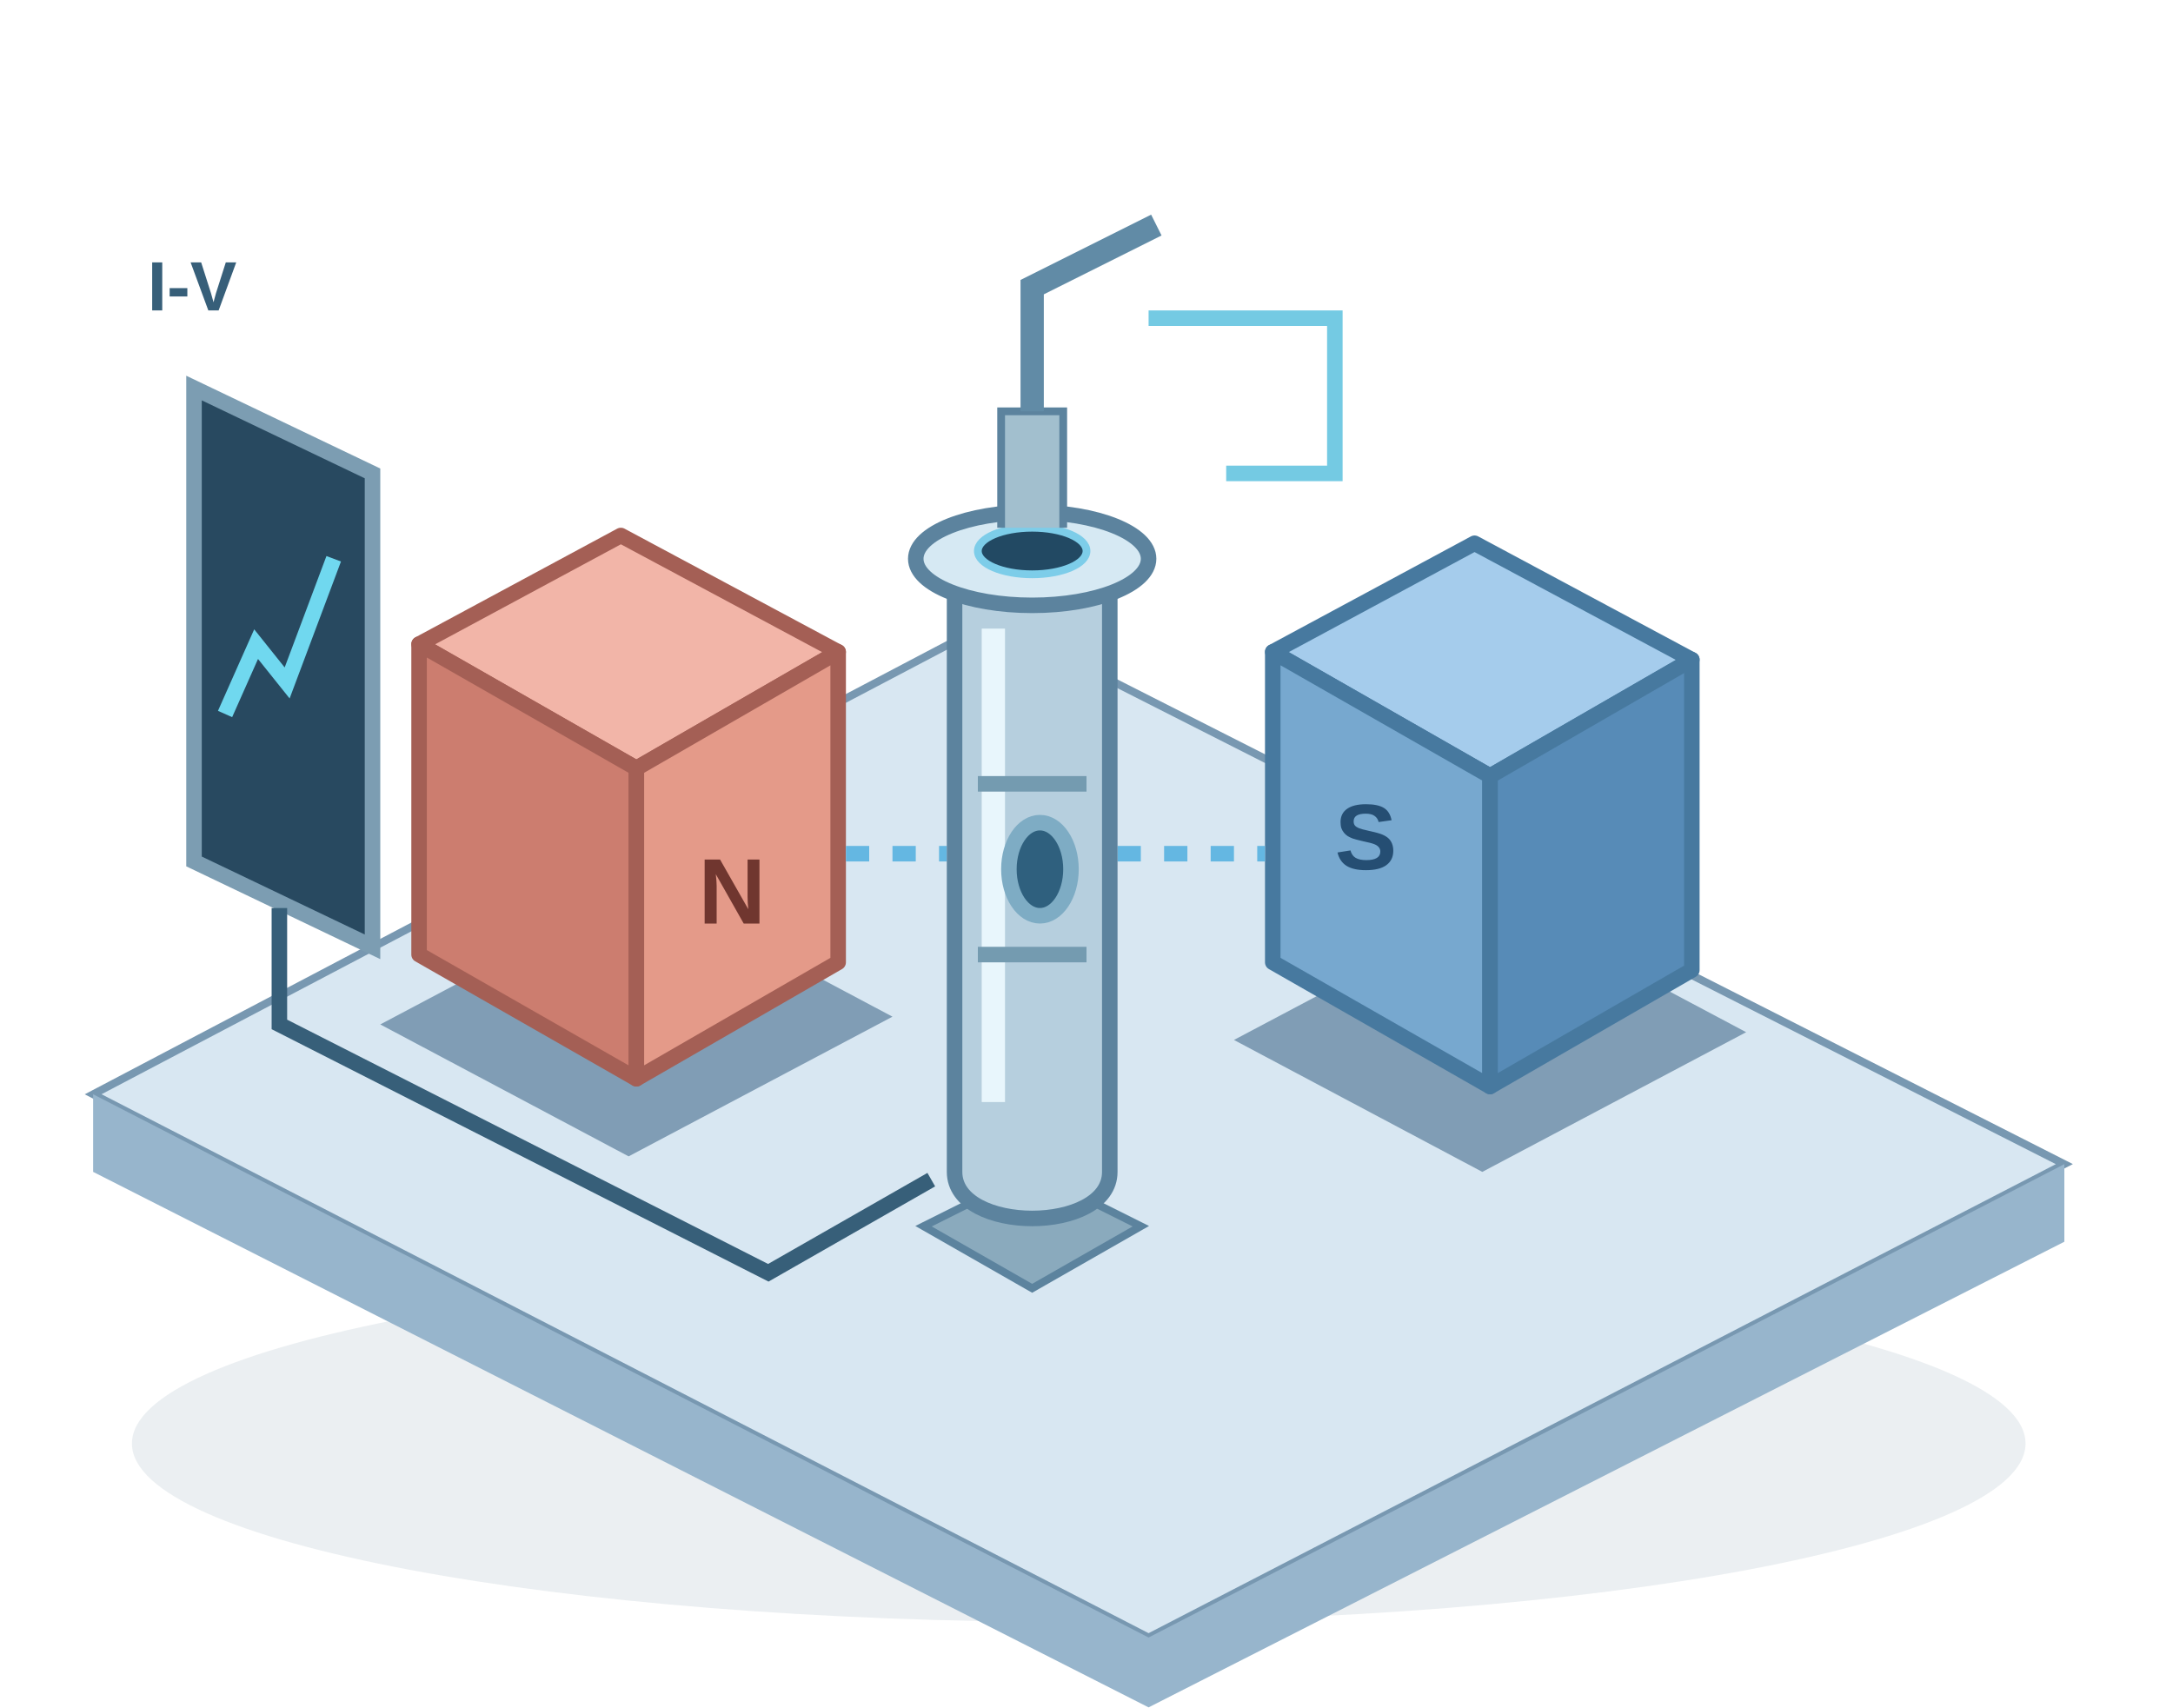
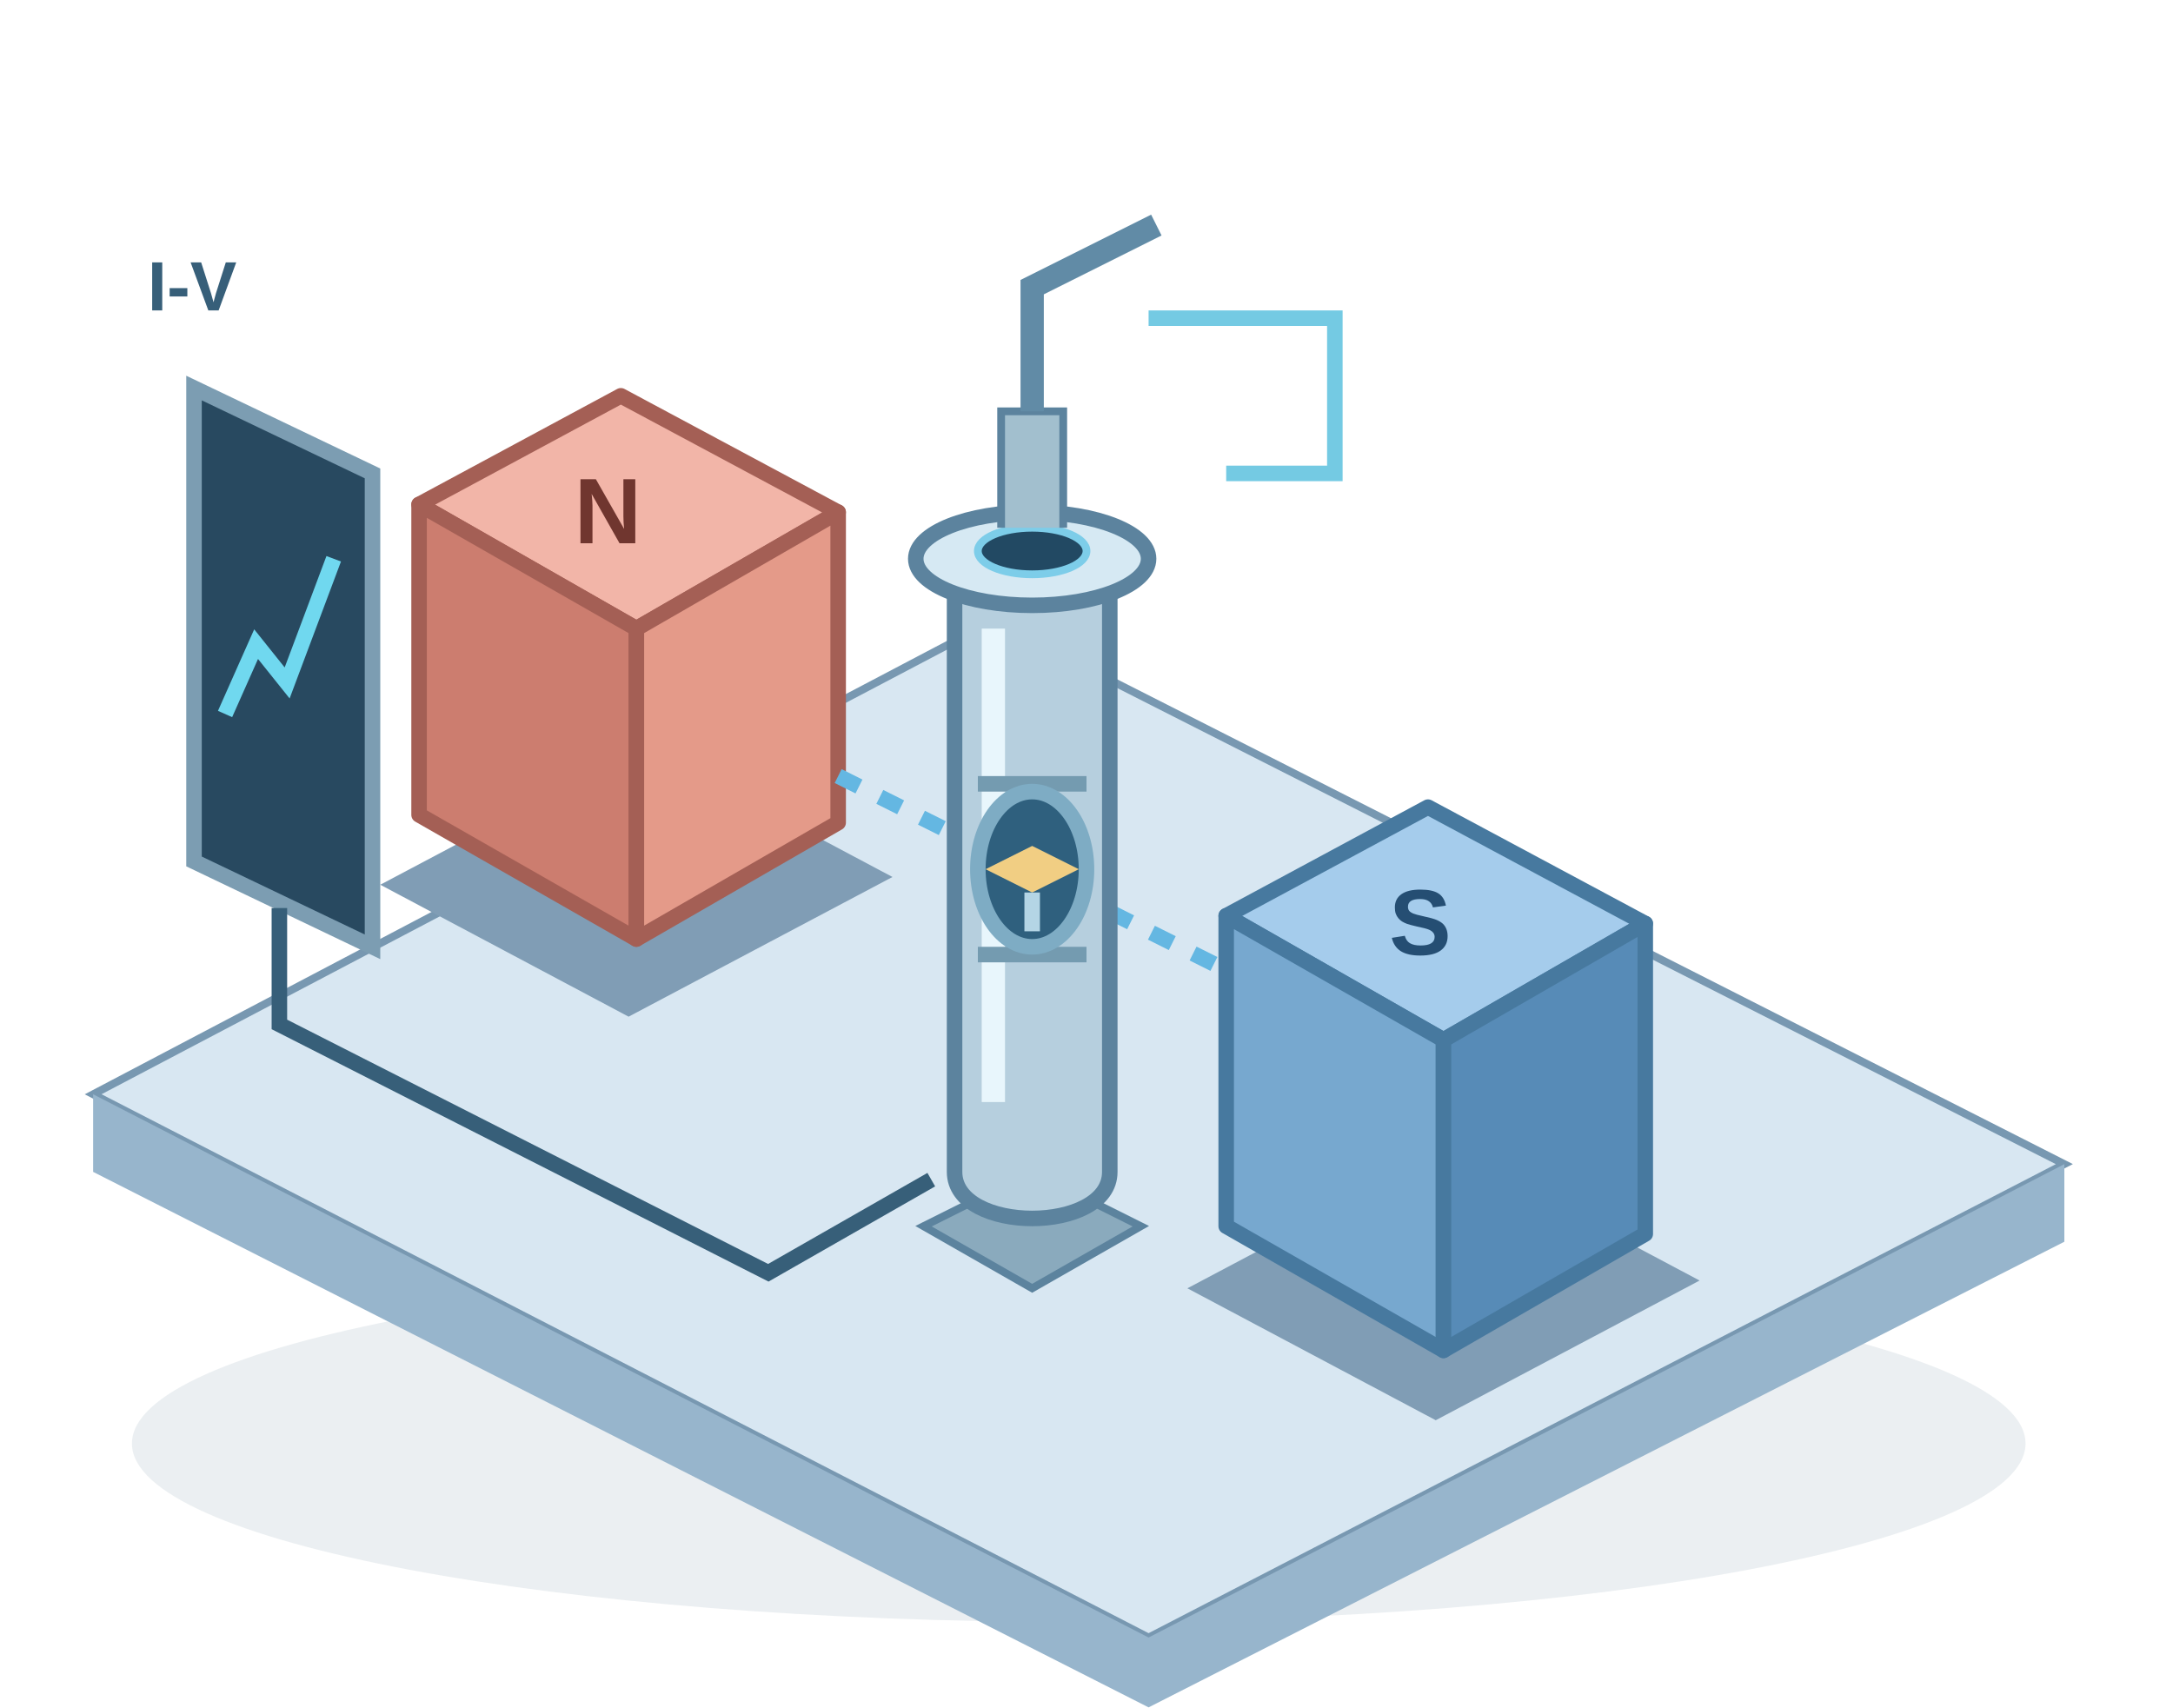
<svg xmlns="http://www.w3.org/2000/svg" viewBox="0 0 280 220" fill="none">
  <ellipse cx="139" cy="186" rx="122" ry="23" fill="#55778d" opacity=".12" />
  <path d="m12 141 116-61 138 70-118 61Z" fill="#d8e7f2" stroke="#7898b1" />
  <path d="m12 141 136 70 118-61v10l-118 60-136-69Z" fill="#97b5cc" />
-   <path d="m49 132 34-18 32 17-34 18Z" fill="#809db5" />
-   <path d="m159 134 34-18 32 17-34 18Z" fill="#809db5" />
-   <path d="m54 83 26-14 28 15-26 15Z" fill="#f2b5a8" stroke="#a45f55" stroke-width="2" stroke-linejoin="round" />
-   <path d="m54 83 28 16v40l-28-16Z" fill="#cc7d6f" stroke="#a45f55" stroke-width="2" stroke-linejoin="round" />
-   <path d="m82 99 26-15v40l-26 15Z" fill="#e49a89" stroke="#a45f55" stroke-width="2" stroke-linejoin="round" />
-   <path d="m164 84 26-14 28 15-26 15Z" fill="#a5ccec" stroke="#47799f" stroke-width="2" stroke-linejoin="round" />
-   <path d="m164 84 28 16v40l-28-16Z" fill="#77a8cf" stroke="#47799f" stroke-width="2" stroke-linejoin="round" />
-   <path d="m192 100 26-15v40l-26 15Z" fill="#578bb7" stroke="#47799f" stroke-width="2" stroke-linejoin="round" />
-   <path d="M109 110h13m22 0h19" stroke="#64b7e2" stroke-width="2" stroke-dasharray="3 3" />
+   <path d="m49 114 34-18 32 17-34 18Z" fill="#809db5" />
+   <path d="m153 166 34-18 32 17-34 18Z" fill="#809db5" />
+   <path d="m54 65 26-14 28 15-26 15Z" fill="#f2b5a8" stroke="#a45f55" stroke-width="2" stroke-linejoin="round" />
+   <path d="m54 65 28 16v40l-28-16Z" fill="#cc7d6f" stroke="#a45f55" stroke-width="2" stroke-linejoin="round" />
+   <path d="m82 81 26-15v40l-26 15Z" fill="#e49a89" stroke="#a45f55" stroke-width="2" stroke-linejoin="round" />
+   <path d="m158 118 26-14 28 15-26 15Z" fill="#a5ccec" stroke="#47799f" stroke-width="2" stroke-linejoin="round" />
+   <path d="m158 118 28 16v40l-28-16Z" fill="#77a8cf" stroke="#47799f" stroke-width="2" stroke-linejoin="round" />
+   <path d="m186 134 26-15v40l-26 15Z" fill="#578bb7" stroke="#47799f" stroke-width="2" stroke-linejoin="round" />
+   <path d="m108 100 15 7.5m20 10 15 7.5" stroke="#64b7e2" stroke-width="2" stroke-dasharray="3 3" />
  <path d="m119 158 14-7 14 7-14 8Z" fill="#8aaabd" stroke="#5c839e" />
  <path d="M123 151V72c0-7 20-7 20 0v79c0 8-20 8-20 0Z" fill="#b6cfde" stroke="#5c839e" stroke-width="2" />
  <path d="M128 81v61" stroke="#e8f6fc" stroke-width="3" />
  <ellipse cx="133" cy="72" rx="15" ry="6" fill="#d6e9f3" stroke="#5c839e" stroke-width="2" />
  <ellipse cx="133" cy="71" rx="7" ry="3" fill="#224963" stroke="#7dcde9" />
  <path d="M129 68V53h8v15" fill="#a2bfce" stroke="#5c839e" />
  <path d="M133 53V37l16-8" stroke="#618ba6" stroke-width="3" />
  <path d="M126 101h14m-14 22h14" stroke="#749bb0" stroke-width="2" />
-   <ellipse cx="134" cy="112" rx="4" ry="6" fill="#2f607e" stroke="#7eacc4" stroke-width="2" />
+   <ellipse cx="133" cy="112" rx="7" ry="10" fill="#2f607e" stroke="#7eacc4" stroke-width="2" />
+   <path d="m127 112 6-3 6 3-6 3Z" fill="#f1ce83" />
+   <path d="M133 115v5" stroke="#b4d5e5" stroke-width="2" />
  <path d="m25 111 23 11V61L25 50Z" fill="#284960" stroke="#7c9db2" stroke-width="2" />
  <path d="m29 92 4-9 4 5 6-16" stroke="#70d8ef" stroke-width="2" />
  <path d="M36 117v15l63 32 21-12" stroke="#375f79" stroke-width="2" />
  <text x="19" y="40" font-family="Arial,sans-serif" font-size="9" fill="#375f79" font-weight="bold">I-V</text>
-   <text x="90" y="119" font-family="Arial,sans-serif" font-size="12" fill="#70362f" font-weight="bold">N</text>
-   <text x="172" y="112" font-family="Arial,sans-serif" font-size="12" fill="#254e73" font-weight="bold">S</text>
+   <text x="74" y="70" font-family="Arial,sans-serif" font-size="12" fill="#70362f" font-weight="bold">N</text>
+   <text x="179" y="123" font-family="Arial,sans-serif" font-size="12" fill="#254e73" font-weight="bold">S</text>
  <path d="M148 41h24v20h-14" stroke="#74cae3" stroke-width="2" />
</svg>
